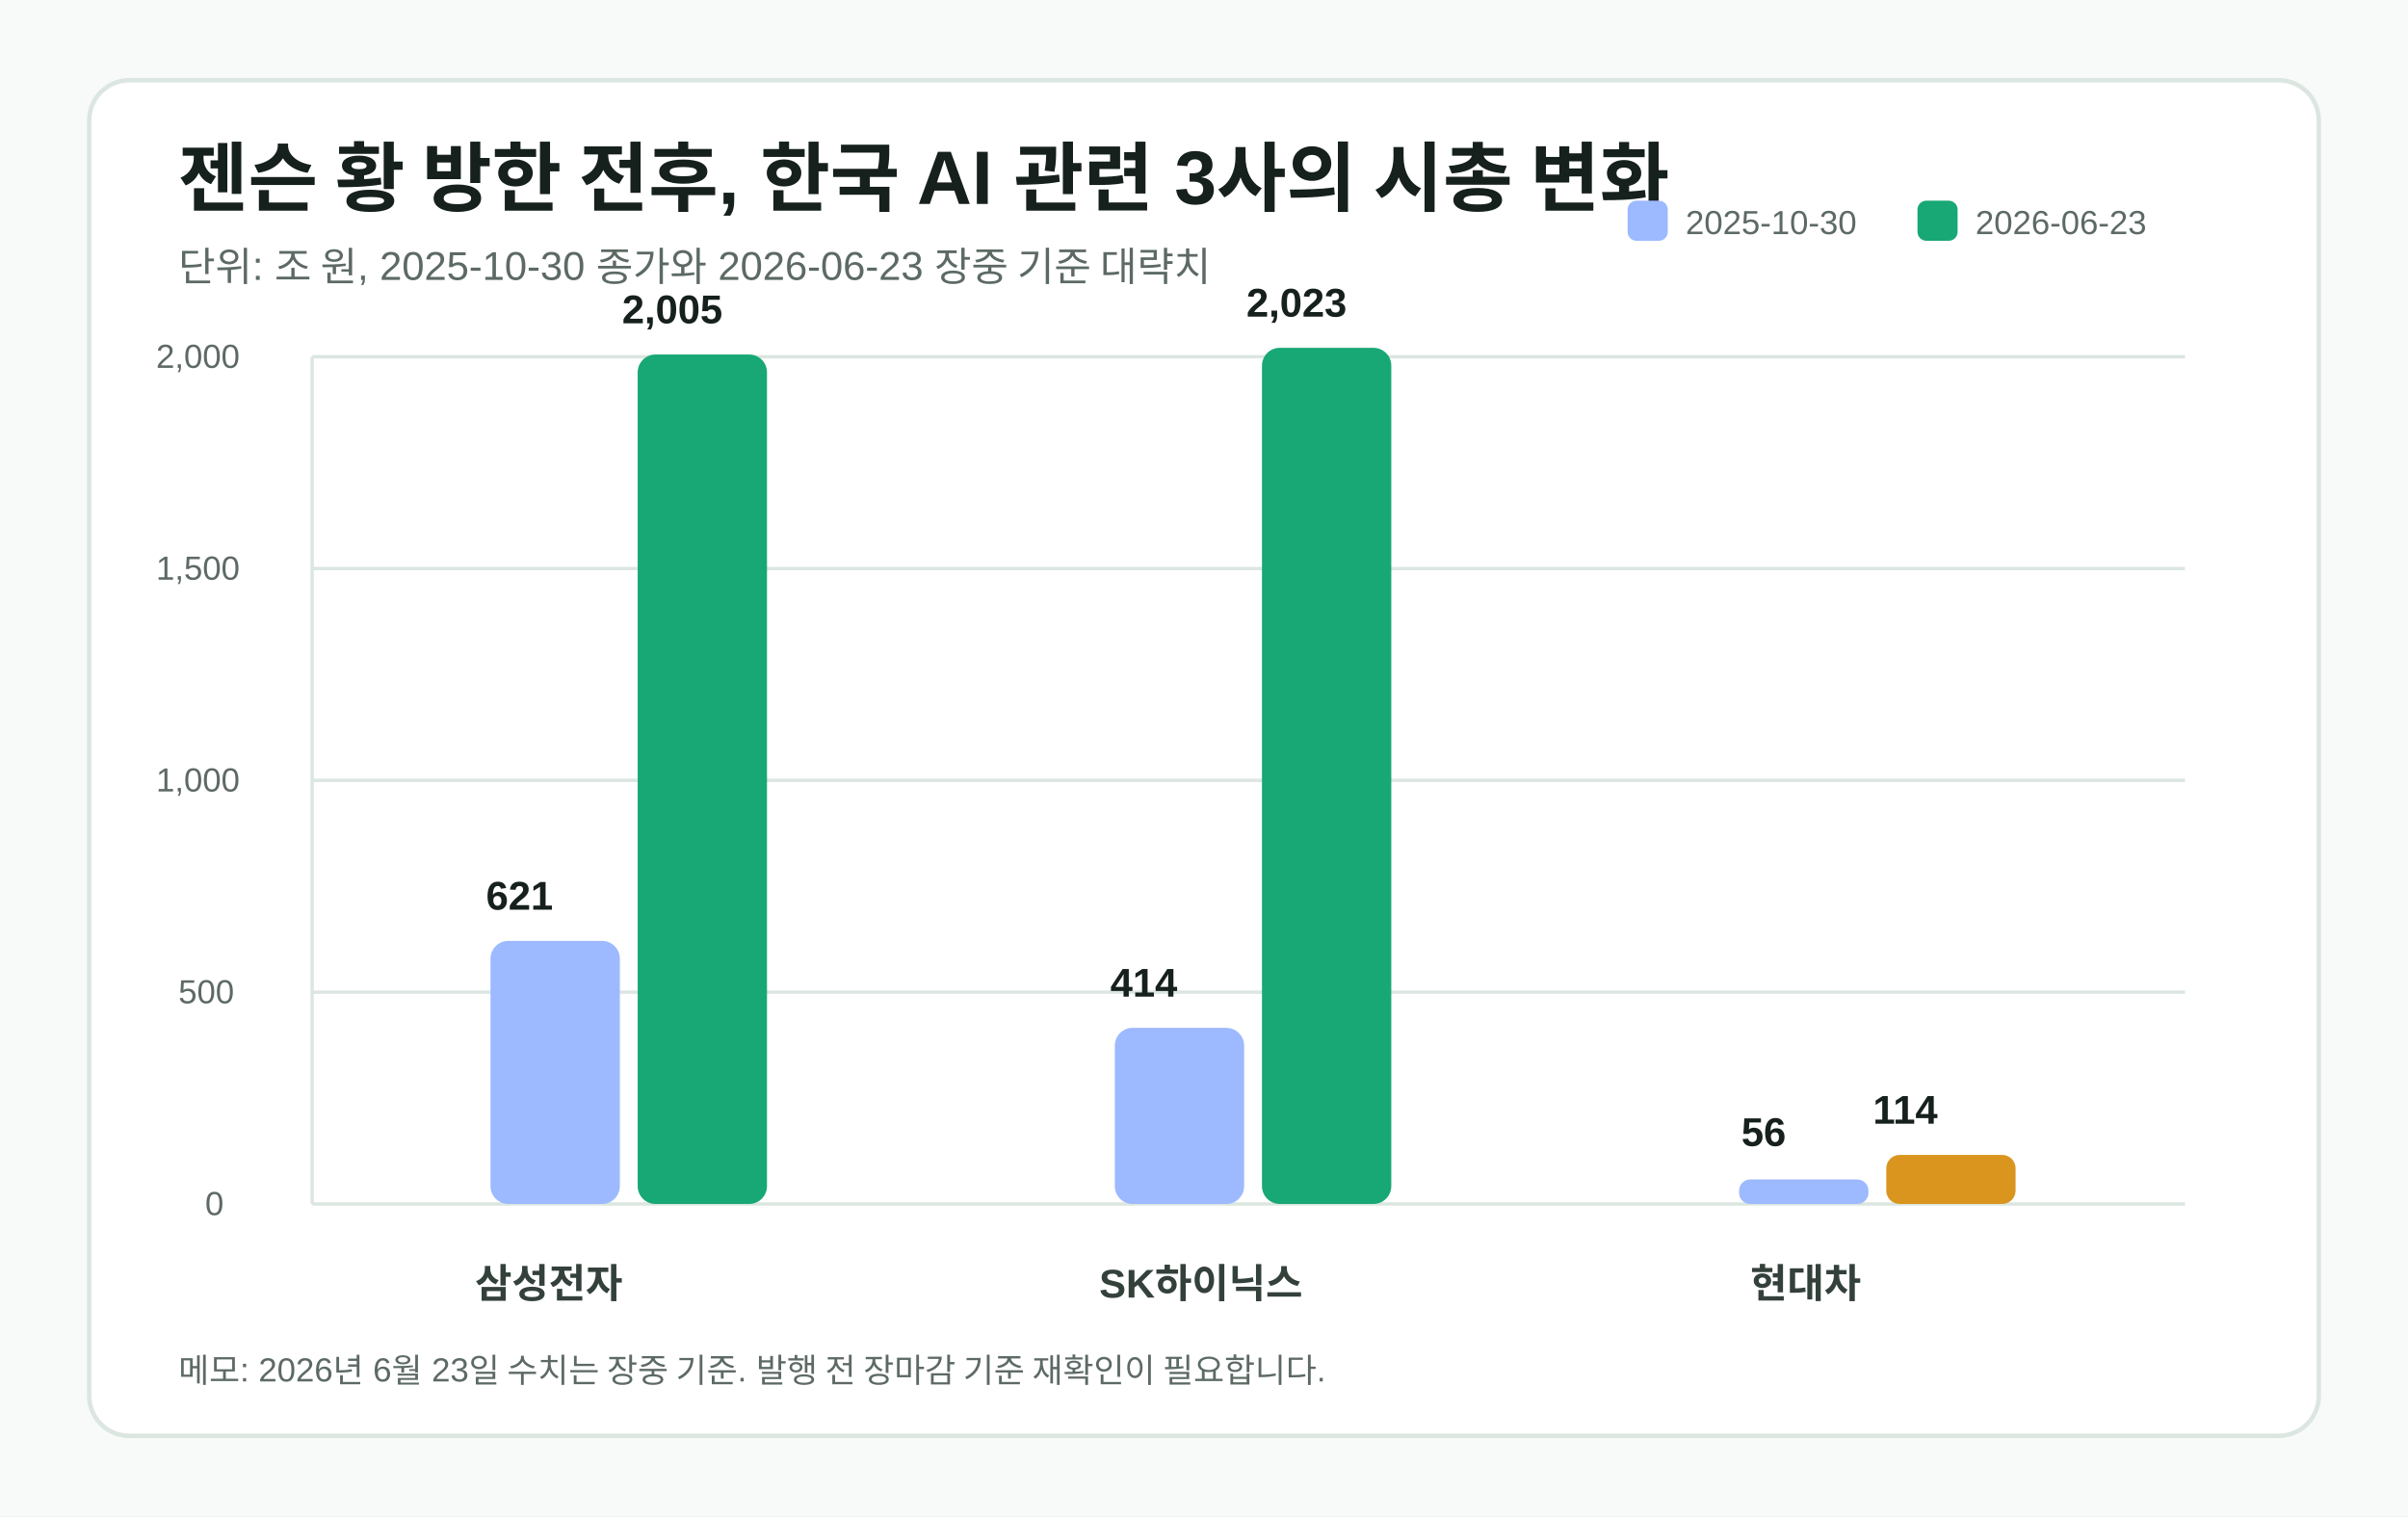
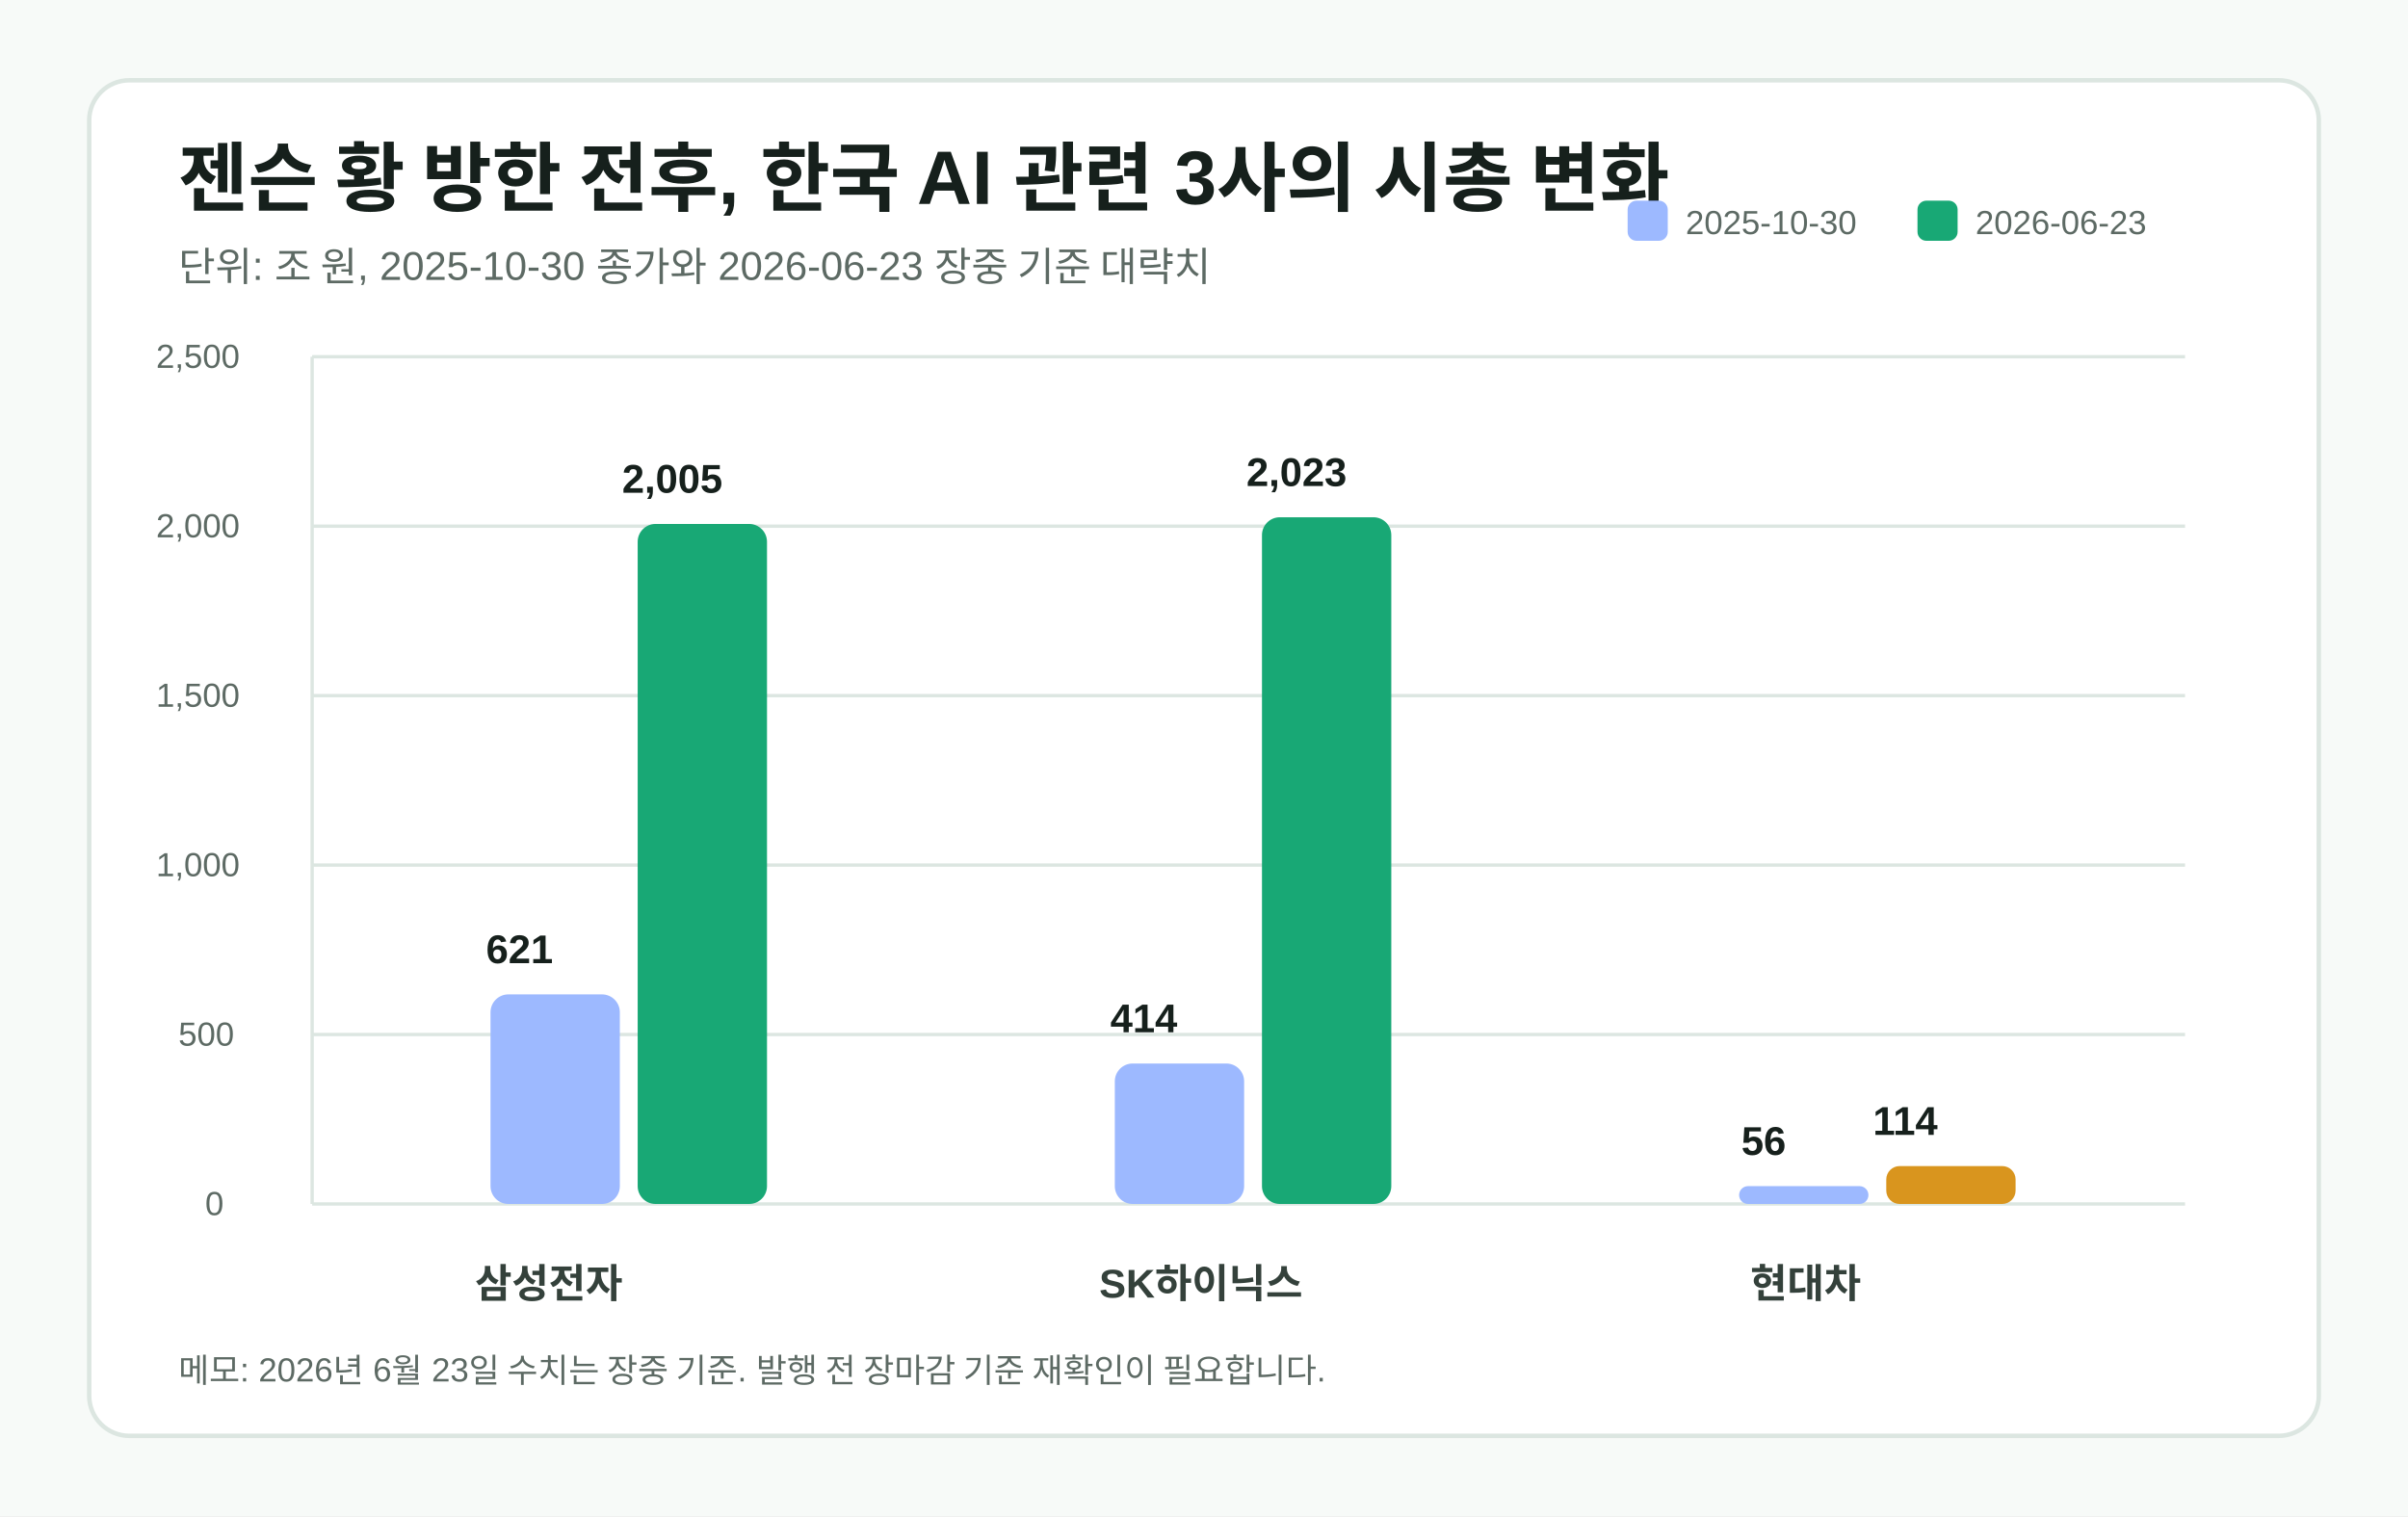
<svg xmlns="http://www.w3.org/2000/svg" width="1080" height="680" viewBox="0 0 1080 680" role="img" aria-labelledby="title desc">
  <defs>
    <style>
      .bg { fill: #f7faf8; }
      .panel { fill: #ffffff; stroke: #dce6e1; stroke-width: 2; }
      .title { fill: #16201c; font: 800 34px 'Segoe UI', Arial, sans-serif; }
      .sub { fill: #5d6a64; font: 500 18px 'Segoe UI', Arial, sans-serif; }
      .label { fill: #34413b; font: 700 18px 'Segoe UI', Arial, sans-serif; }
      .small { fill: #5d6a64; font: 500 15px 'Segoe UI', Arial, sans-serif; }
      .value { fill: #16201c; font: 800 18px 'Segoe UI', Arial, sans-serif; }
      .axis { stroke: #dce6e1; stroke-width: 1.5; }
      .old { fill: #9db9ff; }
      .new { fill: #18a875; }
      .hyundai { fill: #d9951e; }
    </style>
  </defs>
  <rect class="bg" width="1080" height="680" />
  <rect class="panel" x="40" y="36" width="1000" height="608" rx="18" />
  <text class="title" x="80" y="92">젠슨 황 방한 전후, 한국 AI 관련 3사의 시총 변화</text>
  <text class="sub" x="80" y="126">단위: 조 원, 2025-10-30 종가와 2026-06-23 장중 기준 대략치</text>
  <line class="axis" x1="140" y1="540" x2="980" y2="540" />
  <line class="axis" x1="140" y1="160" x2="140" y2="540" />
-   <line class="axis" x1="140" y1="445" x2="980" y2="445" />
-   <line class="axis" x1="140" y1="350" x2="980" y2="350" />
-   <line class="axis" x1="140" y1="255" x2="980" y2="255" />
+   <line class="axis" x1="140" y1="464" x2="980" y2="464" />
+   <line class="axis" x1="140" y1="388" x2="980" y2="388" />
+   <line class="axis" x1="140" y1="312" x2="980" y2="312" />
+   <line class="axis" x1="140" y1="236" x2="980" y2="236" />
  <line class="axis" x1="140" y1="160" x2="980" y2="160" />
  <text class="small" x="92" y="545">0</text>
-   <text class="small" x="80" y="450">500</text>
-   <text class="small" x="70" y="355">1,000</text>
-   <text class="small" x="70" y="260">1,500</text>
-   <text class="small" x="70" y="165">2,000</text>
-   <rect class="old" x="220" y="422" width="58" height="118" rx="8" />
-   <rect class="new" x="286" y="159" width="58" height="381" rx="8" />
-   <text class="value" x="218" y="408">621</text>
-   <text class="value" x="279" y="145">2,005</text>
+   <text class="small" x="80" y="469">500</text>
+   <text class="small" x="70" y="393">1,000</text>
+   <text class="small" x="70" y="317">1,500</text>
+   <text class="small" x="70" y="241">2,000</text>
+   <text class="small" x="70" y="165">2,500</text>
+   <rect class="old" x="220" y="446" width="58" height="94" rx="8" />
+   <rect class="new" x="286" y="235" width="58" height="305" rx="8" />
+   <text class="value" x="218" y="432">621</text>
+   <text class="value" x="279" y="221">2,005</text>
  <text class="label" x="213" y="582">삼성전자</text>
-   <rect class="old" x="500" y="461" width="58" height="79" rx="8" />
-   <rect class="new" x="566" y="156" width="58" height="384" rx="8" />
-   <text class="value" x="498" y="447">414</text>
-   <text class="value" x="559" y="142">2,023</text>
+   <rect class="old" x="500" y="477" width="58" height="63" rx="8" />
+   <rect class="new" x="566" y="232" width="58" height="308" rx="8" />
+   <text class="value" x="498" y="463">414</text>
+   <text class="value" x="559" y="218">2,023</text>
  <text class="label" x="493" y="582">SK하이닉스</text>
-   <rect class="old" x="780" y="529" width="58" height="11" rx="5" />
-   <rect class="hyundai" x="846" y="518" width="58" height="22" rx="6" />
-   <text class="value" x="781" y="514">56</text>
-   <text class="value" x="840" y="504">114</text>
+   <rect class="old" x="780" y="532" width="58" height="8" rx="4" />
+   <rect class="hyundai" x="846" y="523" width="58" height="17" rx="6" />
+   <text class="value" x="781" y="518">56</text>
+   <text class="value" x="840" y="509">114</text>
  <text class="label" x="785" y="582">현대차</text>
  <rect class="old" x="730" y="90" width="18" height="18" rx="4" />
  <text class="small" x="756" y="105">2025-10-30</text>
  <rect class="new" x="860" y="90" width="18" height="18" rx="4" />
  <text class="small" x="886" y="105">2026-06-23</text>
  <text class="small" x="80" y="620">메모: 2026년 6월 23일 수치는 장중 기준. 발행 전 장마감 기준 재확인이 필요합니다.</text>
</svg>
